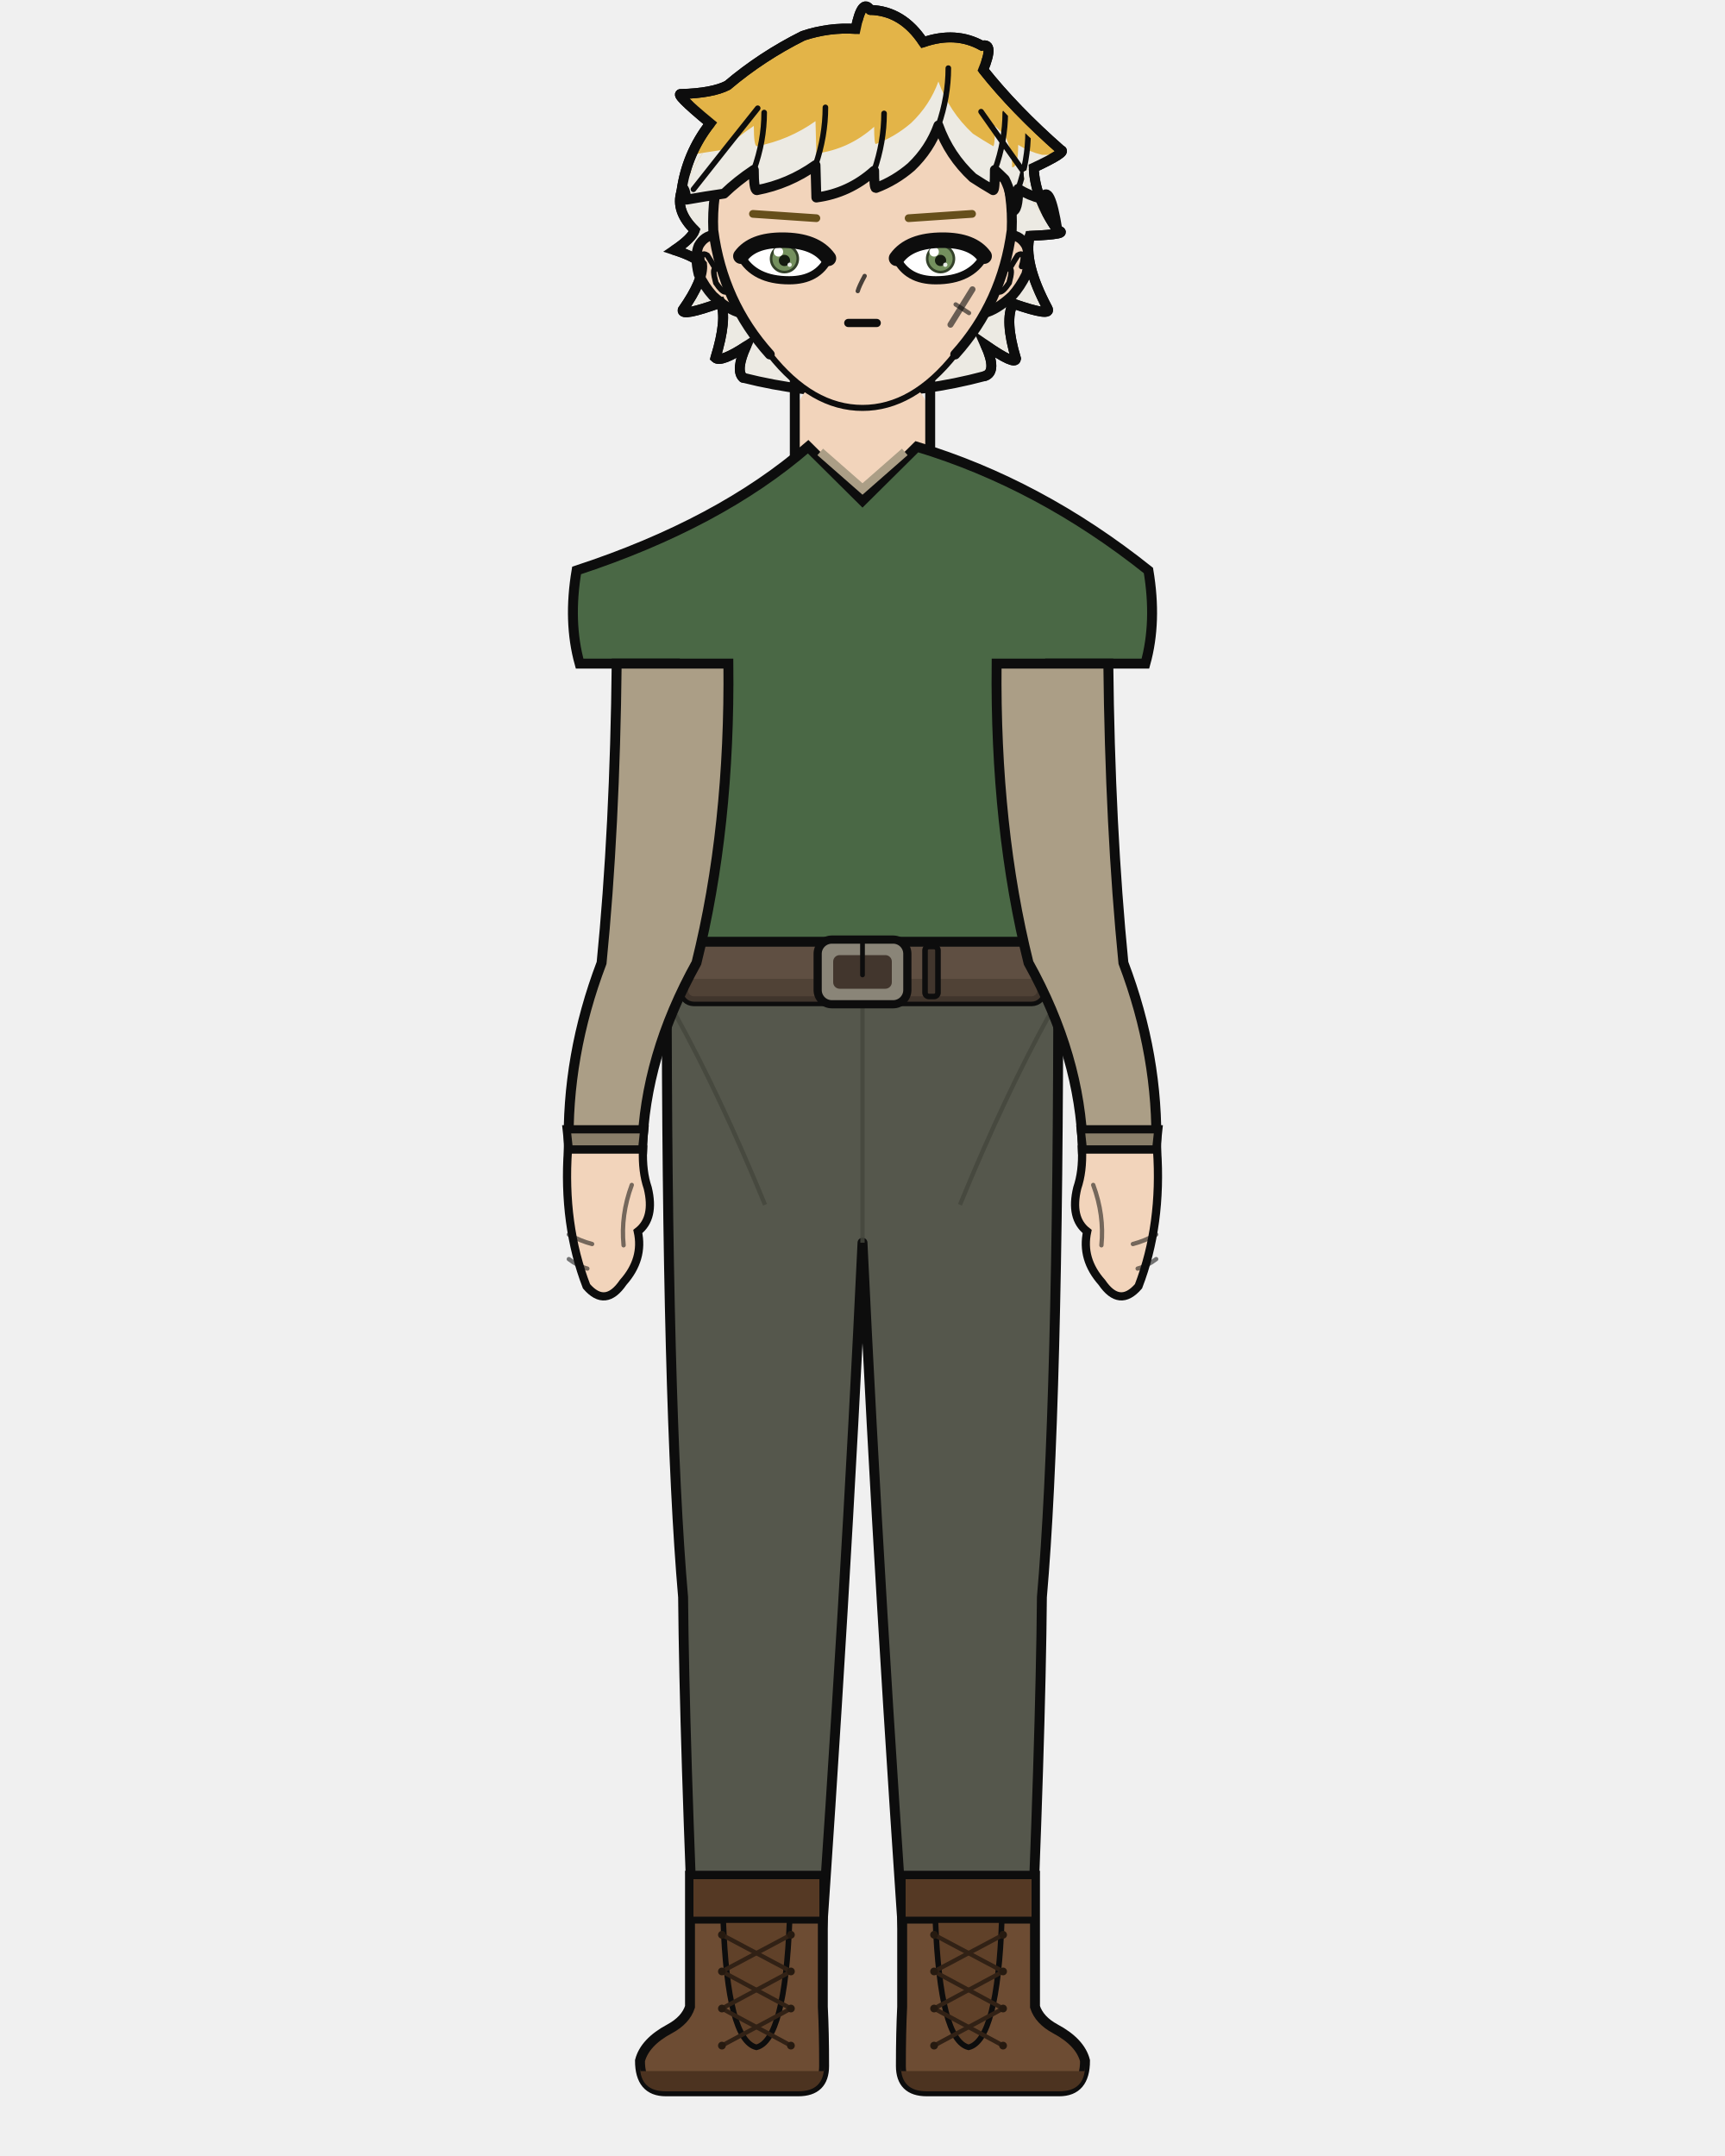
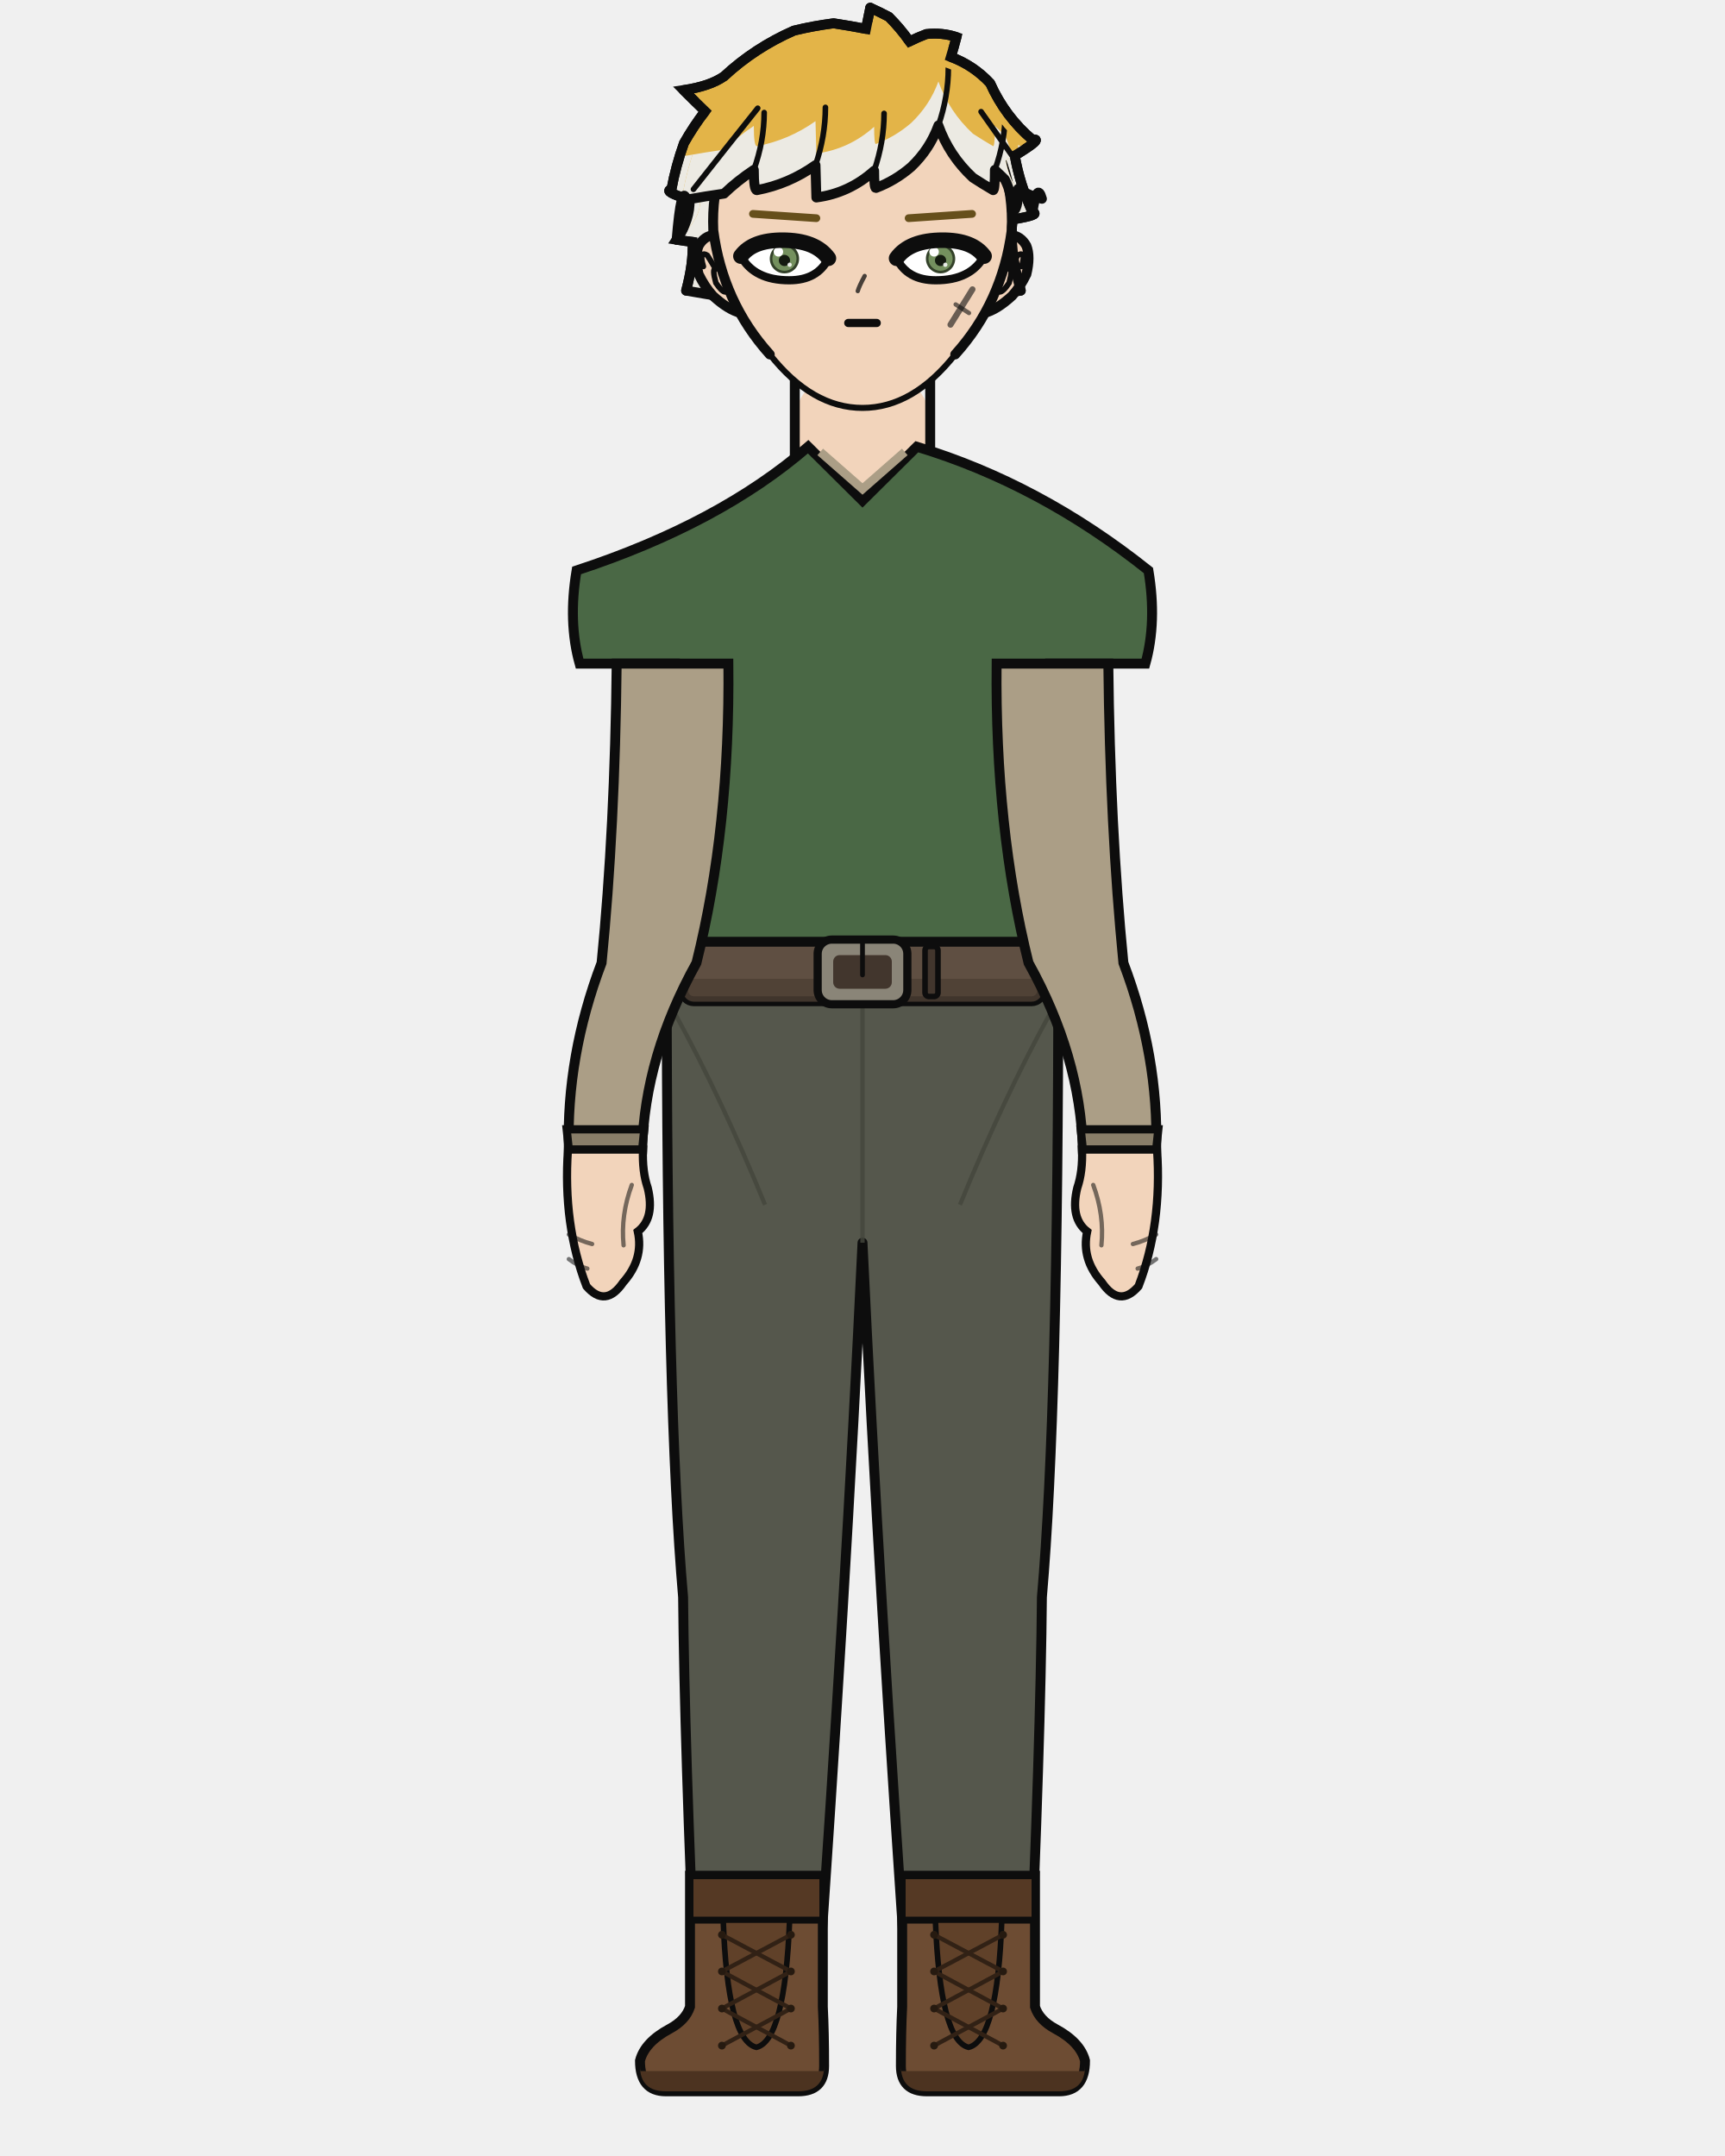
<svg xmlns="http://www.w3.org/2000/svg" width="400" height="500" viewBox="0 0 400 500">
  <defs>
    <clipPath id="hair-tips">
      <path d="M 147.0 36.1 Q 153.1 36.1 159.2 36.1 Q 163.7 35.3 167.9 34.7 Q 170.9 31.8 174.8 29.2 Q 174.8 33.9 175.5 33.9 Q 182.9 32.5 189.1 28.1 Q 189.2 31.9 189.3 35.6 Q 196.9 34.6 202.7 29.4 Q 202.7 33.4 203.1 33.4 Q 207.6 31.7 211.3 28.5 Q 215.6 24.4 217.6 18.9 Q 220.1 25.9 225.6 31.0 Q 227.9 32.5 230.3 33.9 Q 230.7 33.9 230.7 29.2 Q 231.9 30.3 233.0 31.4 Q 234.7 34.7 234.7 38.8 Q 236.1 38.8 236.1 33.6 Q 238.7 35.2 241.6 35.9 Q 247.3 35.9 253.0 35.9 Q 253.0 109.2 253.0 146.4 Q 200.0 146.4 147.0 146.4 Z" />
    </clipPath>
    <clipPath id="hair-front">
-       <path d="M 158.0 44.5 Q 158.6 42.3 159.2 46.3 Q 163.7 45.5 167.9 44.9 Q 170.9 42.0 174.8 39.4 Q 174.8 44.1 175.5 44.1 Q 182.9 42.7 189.1 38.3 Q 189.2 42.1 189.3 45.8 Q 196.9 44.8 202.7 39.6 Q 202.7 43.6 203.1 43.6 Q 207.6 41.9 211.3 38.7 Q 215.6 34.6 217.6 29.1 Q 220.1 36.1 225.6 41.2 Q 227.9 42.7 230.3 44.1 Q 230.7 44.1 230.7 39.4 Q 231.9 40.5 233.0 41.6 Q 234.7 44.9 234.7 49.0 Q 236.1 49.0 236.1 43.8 Q 238.7 45.4 241.6 46.1 Q 243.4 42.1 245.2 53.4 Q 237.6 46.4 237.3 39.8 Q 244.7 36.2 243.2 35.9 Q 233.2 27.1 226.3 18.4 Q 228.8 12.5 226.1 13.2 Q 220.3 10.0 213.3 12.5 Q 208.8 5.6 201.7 5.4 Q 199.9 2.7 198.5 9.5 Q 192.6 9.1 187.1 11.0 Q 178.0 15.5 170.6 21.8 Q 167.3 23.5 160.6 23.7 Q 158.7 23.4 166.8 30.1 Q 161.6 36.7 158.0 44.5 Z" />
+       <path d="M 156.9 55.6 Q 158.0 42.3 159.2 46.3 Q 163.7 45.5 167.9 44.9 Q 170.9 42.0 174.8 39.4 Q 174.8 44.1 175.5 44.1 Q 182.9 42.7 189.1 38.3 Q 189.2 42.1 189.3 45.8 Q 196.9 44.8 202.7 39.6 Q 202.7 43.6 203.1 43.6 Q 207.6 41.9 211.3 38.7 Q 215.6 34.6 217.6 29.1 Q 220.1 36.1 225.6 41.2 Q 227.9 42.7 230.3 44.1 Q 230.7 44.1 230.7 39.4 Q 231.9 40.5 233.0 41.6 Q 234.7 44.9 234.7 49.0 Q 236.1 49.0 236.1 43.8 Q 238.7 45.4 241.6 46.1 Q 240.5 42.1 239.4 49.2 Q 234.3 43.4 233.2 37.2 Q 239.7 33.2 237.0 33.7 Q 231.1 28.6 227.8 21.4 Q 224.2 17.4 219.2 15.6 Q 219.9 13.4 220.5 11.3 Q 217.3 10.3 213.9 10.6 Q 212.0 11.4 210.3 12.2 Q 208.3 9.4 205.7 6.8 Q 203.8 5.8 201.7 4.9 Q 201.2 7.2 200.8 9.5 Q 197.3 8.8 193.7 8.3 Q 189.3 8.8 185.0 9.9 Q 176.5 13.6 169.8 19.9 Q 166.7 22.0 161.0 22.9 Q 163.3 25.2 165.7 27.5 Q 163.2 30.8 161.1 34.4 Q 159.3 39.4 158.4 44.5 Q 156.4 44.9 162.3 46.7 Q 162.5 50.9 156.9 55.6 Z" />
    </clipPath>
  </defs>
-   <path d="M 172.3 87.6 Q 170.5 85.9 173.0 80.3 Q 167.2 84.1 165.9 83.0 Q 168.7 73.9 167.1 70.2 Q 158.0 73.5 158.3 71.9 Q 163.2 64.9 162.8 61.3 Q 161.4 59.6 156.4 58.0 Q 160.4 55.3 161.1 53.4 Q 156.6 49.0 158.0 44.5 Q 159.2 35.6 164.7 28.6 Q 156.1 21.5 158.0 21.8 Q 165.2 21.6 168.7 19.8 Q 176.6 13.1 186.2 8.3 Q 192.2 6.3 198.4 6.7 Q 199.9 -0.6 201.8 2.3 Q 209.3 2.5 214.1 9.8 Q 221.6 7.2 227.7 10.6 Q 230.6 9.8 228.0 16.2 Q 235.3 25.4 246.0 34.8 Q 247.6 35.2 239.7 38.9 Q 240.0 46.0 245.2 53.4 Q 248.4 54.3 238.8 54.7 Q 237.2 60.8 242.9 71.5 Q 244.1 73.6 234.9 70.4 Q 232.9 74.2 235.6 83.2 Q 235.4 84.8 228.5 80.0 Q 231.3 86.2 228.4 87.2 Q 200.4 94.7 172.3 87.6 Z" fill="#e3b448" />
-   <path d="M 172.3 87.6 Q 170.5 85.9 173.0 80.3 Q 167.2 84.1 165.9 83.0 Q 168.7 73.9 167.1 70.2 Q 158.0 73.5 158.3 71.9 Q 163.2 64.9 162.8 61.3 Q 161.4 59.6 156.4 58.0 Q 160.4 55.3 161.1 53.4 Q 156.6 49.0 158.0 44.5 Q 159.2 35.6 164.7 28.6 Q 156.1 21.5 158.0 21.8 Q 165.2 21.6 168.7 19.8 Q 176.6 13.1 186.2 8.3 Q 192.2 6.3 198.4 6.7 Q 199.9 -0.6 201.8 2.3 Q 209.3 2.5 214.1 9.8 Q 221.6 7.2 227.7 10.6 Q 230.6 9.8 228.0 16.2 Q 235.3 25.4 246.0 34.8 Q 247.6 35.2 239.7 38.9 Q 240.0 46.0 245.2 53.4 Q 248.4 54.3 238.8 54.7 Q 237.2 60.8 242.9 71.5 Q 244.1 73.6 234.9 70.4 Q 232.9 74.2 235.6 83.2 Q 235.4 84.8 228.5 80.0 Q 231.3 86.2 228.4 87.2 Q 200.4 94.7 172.3 87.6 Z" fill="#eceae3" clip-path="url(#hair-tips)" />
-   <path d="M 172.3 87.6 Q 170.5 85.9 173.0 80.3 Q 167.2 84.1 165.9 83.0 Q 168.7 73.9 167.1 70.2 Q 158.0 73.5 158.3 71.9 Q 163.2 64.9 162.8 61.3 Q 161.4 59.6 156.4 58.0 Q 160.4 55.3 161.1 53.4 Q 156.6 49.0 158.0 44.5 Q 159.2 35.6 164.7 28.6 Q 156.1 21.5 158.0 21.8 Q 165.2 21.6 168.7 19.8 Q 176.6 13.1 186.2 8.3 Q 192.2 6.3 198.4 6.7 Q 199.9 -0.6 201.8 2.3 Q 209.3 2.5 214.1 9.8 Q 221.6 7.2 227.7 10.6 Q 230.6 9.8 228.0 16.2 Q 235.3 25.4 246.0 34.8 Q 247.6 35.2 239.7 38.9 Q 240.0 46.0 245.2 53.4 Q 248.4 54.3 238.8 54.7 Q 237.2 60.8 242.9 71.5 Q 244.1 73.6 234.9 70.4 Q 232.9 74.2 235.6 83.2 Q 235.4 84.8 228.5 80.0 Q 231.3 86.2 228.4 87.2 Q 200.4 94.7 172.3 87.6 Z" fill="none" stroke="#0d0d0d" stroke-width="2.3" stroke-linecap="round" stroke-linejoin="round" />
+   <path d="M 159.1 67.4 Q 160.8 61.1 160.6 56.1 Q 158.8 55.9 156.9 55.6 Q 160.1 50.8 159.9 46.3 Q 153.6 44.4 155.7 43.9 Q 156.7 38.5 158.6 33.2 Q 160.8 29.3 163.5 25.8 Q 161.0 23.4 158.5 20.9 Q 164.6 20.0 167.9 17.7 Q 175.0 11.1 184.1 7.1 Q 188.6 6.0 193.3 5.4 Q 197.2 6.0 200.8 6.7 Q 201.3 4.2 201.8 1.8 Q 204.0 2.8 206.1 3.9 Q 208.8 6.6 210.9 9.6 Q 212.7 8.7 214.8 7.9 Q 218.5 7.5 221.8 8.6 Q 221.2 10.9 220.5 13.2 Q 225.8 15.2 229.6 19.3 Q 233.1 27.1 239.4 32.4 Q 242.2 31.9 235.3 36.1 Q 236.5 42.8 239.4 49.2 Q 241.5 49.8 234.8 50.9 Q 234.0 57.9 236.7 67.4 Q 197.9 74.5 159.1 67.4 Z" fill="#e3b448" />
+   <path d="M 159.1 67.4 Q 160.8 61.1 160.6 56.1 Q 158.8 55.9 156.9 55.6 Q 160.1 50.8 159.9 46.3 Q 153.6 44.4 155.7 43.9 Q 156.7 38.5 158.6 33.2 Q 160.8 29.3 163.5 25.8 Q 161.0 23.4 158.5 20.9 Q 164.6 20.0 167.9 17.7 Q 175.0 11.1 184.1 7.1 Q 188.6 6.0 193.3 5.4 Q 197.2 6.0 200.8 6.7 Q 201.3 4.2 201.8 1.8 Q 204.0 2.8 206.1 3.9 Q 208.8 6.6 210.9 9.6 Q 212.7 8.7 214.8 7.9 Q 218.5 7.5 221.8 8.6 Q 221.2 10.9 220.5 13.2 Q 225.8 15.2 229.6 19.3 Q 233.1 27.1 239.4 32.4 Q 242.2 31.9 235.3 36.1 Q 236.5 42.8 239.4 49.2 Q 241.5 49.8 234.8 50.9 Q 234.0 57.9 236.7 67.4 Q 197.9 74.5 159.1 67.4 Z" fill="#eceae3" clip-path="url(#hair-tips)" />
+   <path d="M 159.1 67.4 Q 160.8 61.1 160.6 56.1 Q 158.8 55.9 156.9 55.6 Q 160.1 50.8 159.9 46.3 Q 153.6 44.4 155.7 43.9 Q 156.7 38.5 158.6 33.2 Q 160.8 29.3 163.5 25.8 Q 161.0 23.4 158.5 20.9 Q 164.6 20.0 167.9 17.7 Q 175.0 11.1 184.1 7.1 Q 188.6 6.0 193.3 5.4 Q 197.2 6.0 200.8 6.7 Q 201.3 4.2 201.8 1.8 Q 204.0 2.8 206.1 3.9 Q 208.8 6.6 210.9 9.6 Q 212.7 8.7 214.8 7.9 Q 218.5 7.5 221.8 8.6 Q 221.2 10.9 220.5 13.2 Q 225.8 15.2 229.6 19.3 Q 233.1 27.1 239.4 32.4 Q 242.2 31.9 235.3 36.1 Q 236.5 42.8 239.4 49.2 Q 241.5 49.8 234.8 50.9 Q 234.0 57.9 236.7 67.4 Q 197.9 74.5 159.1 67.4 Z" fill="none" stroke="#0d0d0d" stroke-width="2.3" stroke-linecap="round" stroke-linejoin="round" />
  <rect x="184.3" y="86.7" width="31.4" height="34.1" rx="11.0" fill="#f2d4bb" />
  <line x1="184.3" y1="86.7" x2="184.3" y2="120.9" stroke="#0d0d0d" stroke-width="2.3" />
  <line x1="215.7" y1="86.7" x2="215.7" y2="120.9" stroke="#0d0d0d" stroke-width="2.3" />
  <path d="M 154.6 225.3 L 245.4 225.3 Q 245.4 326.9 241.6 370.4 Q 241.3 403.7 238.6 465.4 L 210.6 465.4 Q 203.9 370.4 200.0 288.2 Q 196.1 370.4 189.4 465.4 L 161.4 465.4 Q 158.7 403.7 158.4 370.4 Q 154.6 326.9 154.6 225.3 Z" fill="#55574c" stroke="#0d0d0d" stroke-width="2.3" stroke-linejoin="round" />
  <line x1="200.0" y1="232.9" x2="200.0" y2="288.2" stroke="#44463c" stroke-width="1.0" opacity="0.8" />
  <path d="M 156.7 235.4 Q 167.1 254.3 177.4 279.4" fill="none" stroke="#44463c" stroke-width="1.0" opacity="0.8" />
  <path d="M 243.3 235.4 Q 232.9 254.3 222.6 279.4" fill="none" stroke="#44463c" stroke-width="1.0" opacity="0.8" />
  <path d="M 190.8 435.0 L 190.8 465.4 Q 191.1 471.3 191.1 479.1 Q 191.1 485.0 185.1 485.0 L 154.4 485.0 Q 148.4 485.0 148.4 477.9 Q 149.5 473.6 155.3 470.5 Q 159.0 468.5 160.0 465.4 L 160.0 435.0 Z" fill="#6d4c33" stroke="#0d0d0d" stroke-width="2.3" />
  <path d="M 191.1 480.3 L 148.4 480.3 L 148.4 479.1 Q 148.4 485.0 154.4 485.0 L 185.1 485.0 Q 191.1 485.0 191.1 479.1 Z" fill="#4c3320" />
  <rect x="160.0" y="435.0" width="30.8" height="10.3" fill="#553924" stroke="#0d0d0d" stroke-width="1.6" />
  <path d="M 167.7 445.3 L 183.1 445.3 Q 182.0 473.2 175.4 474.8 Q 168.7 473.2 167.7 445.3 Z" fill="#604129" stroke="#0d0d0d" stroke-width="1.3" />
  <line x1="183.4" y1="448.7" x2="167.4" y2="457.2" stroke="#312115" stroke-width="1.0" stroke-linecap="round" />
  <line x1="167.4" y1="448.7" x2="183.4" y2="457.2" stroke="#312115" stroke-width="1.0" stroke-linecap="round" />
  <line x1="183.4" y1="457.2" x2="167.4" y2="465.8" stroke="#312115" stroke-width="1.0" stroke-linecap="round" />
  <line x1="167.4" y1="457.2" x2="183.4" y2="465.8" stroke="#312115" stroke-width="1.0" stroke-linecap="round" />
  <line x1="183.4" y1="465.8" x2="167.4" y2="474.4" stroke="#312115" stroke-width="1.0" stroke-linecap="round" />
  <line x1="167.4" y1="465.8" x2="183.4" y2="474.4" stroke="#312115" stroke-width="1.0" stroke-linecap="round" />
  <circle cx="167.4" cy="448.7" r="0.9" fill="#261a10" />
  <circle cx="183.4" cy="448.7" r="0.9" fill="#261a10" />
  <circle cx="167.4" cy="457.2" r="0.9" fill="#261a10" />
  <circle cx="183.4" cy="457.2" r="0.9" fill="#261a10" />
  <circle cx="167.4" cy="465.8" r="0.9" fill="#261a10" />
  <circle cx="183.4" cy="465.8" r="0.9" fill="#261a10" />
  <circle cx="167.4" cy="474.4" r="0.9" fill="#261a10" />
  <circle cx="183.4" cy="474.4" r="0.9" fill="#261a10" />
  <path d="M 209.2 435.0 L 209.2 465.4 Q 208.9 471.3 208.9 479.1 Q 208.9 485.0 214.9 485.0 L 245.6 485.0 Q 251.6 485.0 251.6 477.9 Q 250.5 473.6 244.7 470.5 Q 241.0 468.5 240.0 465.4 L 240.0 435.0 Z" fill="#6d4c33" stroke="#0d0d0d" stroke-width="2.3" />
  <path d="M 208.9 480.3 L 251.6 480.3 L 251.6 479.1 Q 251.6 485.0 245.6 485.0 L 214.9 485.0 Q 208.9 485.0 208.9 479.1 Z" fill="#4c3320" />
  <rect x="209.2" y="435.0" width="30.8" height="10.3" fill="#553924" stroke="#0d0d0d" stroke-width="1.6" />
  <path d="M 216.9 445.3 L 232.3 445.3 Q 231.3 473.2 224.6 474.8 Q 218.0 473.2 216.9 445.3 Z" fill="#604129" stroke="#0d0d0d" stroke-width="1.3" />
  <line x1="232.6" y1="448.7" x2="216.6" y2="457.2" stroke="#312115" stroke-width="1.0" stroke-linecap="round" />
  <line x1="216.6" y1="448.7" x2="232.6" y2="457.2" stroke="#312115" stroke-width="1.0" stroke-linecap="round" />
  <line x1="232.6" y1="457.2" x2="216.6" y2="465.8" stroke="#312115" stroke-width="1.0" stroke-linecap="round" />
  <line x1="216.6" y1="457.2" x2="232.6" y2="465.8" stroke="#312115" stroke-width="1.0" stroke-linecap="round" />
  <line x1="232.6" y1="465.8" x2="216.6" y2="474.4" stroke="#312115" stroke-width="1.0" stroke-linecap="round" />
  <line x1="216.6" y1="465.8" x2="232.6" y2="474.4" stroke="#312115" stroke-width="1.0" stroke-linecap="round" />
  <circle cx="216.6" cy="448.7" r="0.9" fill="#261a10" />
  <circle cx="232.6" cy="448.7" r="0.9" fill="#261a10" />
  <circle cx="216.6" cy="457.2" r="0.9" fill="#261a10" />
  <circle cx="232.6" cy="457.2" r="0.9" fill="#261a10" />
  <circle cx="216.6" cy="465.8" r="0.9" fill="#261a10" />
  <circle cx="232.6" cy="465.8" r="0.9" fill="#261a10" />
  <circle cx="216.6" cy="474.4" r="0.9" fill="#261a10" />
  <circle cx="232.6" cy="474.4" r="0.9" fill="#261a10" />
  <path d="M 187.4 103.6 Q 166.9 121.4 133.7 132.3 Q 131.7 144.2 134.4 153.9 L 156.5 153.9 Q 156.5 192.0 159.6 223.3 Q 159.2 224.4 159.2 225.3 L 240.8 225.3 Q 240.8 224.4 240.4 223.3 Q 243.5 192.0 243.5 153.9 L 265.6 153.9 Q 268.3 144.2 266.3 132.3 Q 241.1 112.2 212.6 103.6 L 200.0 116.1 Z" fill="#4a6845" stroke="#0d0d0d" stroke-width="2.3" />
  <path d="M 190.2 104.8 L 200.0 113.4 L 209.8 104.8" fill="none" stroke="#ab9e86" stroke-width="2.0" />
  <rect x="158.4" y="218.4" width="83.3" height="13.8" rx="2.5" fill="#5f4f42" stroke="#0d0d0d" stroke-width="2.3" />
  <rect x="158.4" y="227.0" width="83.3" height="5.3" rx="2.5" fill="#4c3e33" opacity="0.8" />
  <rect x="189.6" y="217.9" width="20.8" height="15.0" rx="3.3" fill="#8a8578" stroke="#0d0d0d" stroke-width="1.9" />
  <rect x="193.2" y="221.5" width="13.6" height="7.8" rx="1.5" fill="#42362d" />
  <line x1="200.0" y1="217.9" x2="200.0" y2="226.1" stroke="#0d0d0d" stroke-width="1.1" stroke-linecap="round" />
  <rect x="214.5" y="219.5" width="3.0" height="11.6" rx="0.9" fill="#42362d" stroke="#0d0d0d" stroke-width="1.3" />
  <path d="M 168.9 153.9 L 143.0 153.9 Q 142.6 192.0 139.5 223.3 Q 131.3 244.9 131.9 266.6 L 148.9 266.6 Q 149.5 244.9 161.5 223.3 Q 169.3 192.0 168.9 153.9 Z" fill="#ab9e86" stroke="#0d0d0d" stroke-width="2.3" />
  <path d="M 131.4 261.9 L 149.4 261.9 L 148.9 266.6 L 131.9 266.6 Z" fill="#897e69" stroke="#0d0d0d" stroke-width="1.9" />
  <path d="M 131.7 266.6 Q 130.5 284.0 136.0 298.3 Q 140.4 303.4 144.5 297.4 Q 149.3 292.0 147.9 285.6 Q 151.9 282.5 150.2 275.5 Q 148.9 271.7 149.1 266.6 Z" fill="#f2d4bb" stroke="#0d0d0d" stroke-width="1.9" />
  <path d="M 146.5 274.8 Q 143.9 281.8 144.6 288.8" fill="none" stroke="#0d0d0d" stroke-width="1.0" opacity="0.55" stroke-linecap="round" />
  <path d="M 131.9 286.3 Q 134.6 287.8 137.3 288.5" fill="none" stroke="#0d0d0d" stroke-width="1.0" opacity="0.55" stroke-linecap="round" />
  <path d="M 131.9 292.0 Q 134.0 293.6 136.2 294.2" fill="none" stroke="#0d0d0d" stroke-width="1.0" opacity="0.55" stroke-linecap="round" />
  <path d="M 231.1 153.9 L 257.0 153.9 Q 257.4 192.0 260.5 223.3 Q 268.7 244.9 268.1 266.6 L 251.1 266.6 Q 250.5 244.9 238.5 223.3 Q 230.7 192.0 231.1 153.9 Z" fill="#ab9e86" stroke="#0d0d0d" stroke-width="2.3" />
  <path d="M 250.6 261.9 L 268.6 261.9 L 268.1 266.6 L 251.1 266.6 Z" fill="#897e69" stroke="#0d0d0d" stroke-width="1.9" />
  <path d="M 268.3 266.6 Q 269.5 284.0 264.0 298.3 Q 259.6 303.4 255.5 297.4 Q 250.7 292.0 252.1 285.6 Q 248.1 282.5 249.8 275.5 Q 251.1 271.7 250.9 266.6 Z" fill="#f2d4bb" stroke="#0d0d0d" stroke-width="1.9" />
  <path d="M 253.5 274.8 Q 256.1 281.8 255.4 288.8" fill="none" stroke="#0d0d0d" stroke-width="1.0" opacity="0.55" stroke-linecap="round" />
  <path d="M 268.1 286.3 Q 265.4 287.8 262.7 288.5" fill="none" stroke="#0d0d0d" stroke-width="1.0" opacity="0.55" stroke-linecap="round" />
  <path d="M 268.1 292.0 Q 266.0 293.6 263.8 294.2" fill="none" stroke="#0d0d0d" stroke-width="1.0" opacity="0.55" stroke-linecap="round" />
  <path d="M 165.6 54.5 Q 163.3 54.7 162.0 57.0 Q 161.0 59.5 162.0 63.6 Q 163.4 66.5 165.3 68.6 Q 168.9 71.9 171.8 72.6 Z" fill="#f2d4bb" />
  <path d="M 165.6 54.5 Q 163.3 54.7 162.0 57.0 Q 161.0 59.5 162.0 63.6 Q 163.4 66.5 165.3 68.6 Q 168.9 71.9 171.8 72.6" fill="none" stroke="#0d0d0d" stroke-width="2.3" stroke-linecap="round" />
  <path d="M 163.1 61.8 Q 162.5 59.8 162.8 59.1 Q 163.2 58.7 164.0 59.2 Q 164.9 60.6 165.9 62.3 Q 165.1 62.3 166.0 65.6 Q 167.4 67.7 168.2 67.7" fill="none" stroke="#0d0d0d" stroke-width="1.3" stroke-linecap="round" />
  <path d="M 234.4 54.5 Q 236.7 54.7 238.0 57.0 Q 239.0 59.5 238.0 63.6 Q 236.6 66.5 234.7 68.6 Q 231.1 71.9 228.2 72.6 Z" fill="#f2d4bb" />
  <path d="M 234.4 54.5 Q 236.7 54.7 238.0 57.0 Q 239.0 59.5 238.0 63.6 Q 236.6 66.5 234.7 68.6 Q 231.1 71.9 228.2 72.6" fill="none" stroke="#0d0d0d" stroke-width="2.3" stroke-linecap="round" />
  <path d="M 236.9 61.8 Q 237.5 59.8 237.2 59.1 Q 236.8 58.7 236.0 59.2 Q 235.1 60.6 234.1 62.3 Q 234.9 62.3 234.0 65.6 Q 232.6 67.7 231.8 67.7" fill="none" stroke="#0d0d0d" stroke-width="1.3" stroke-linecap="round" />
  <path d="M 200.0 14.1 Q 214.6 14.1 225.0 25.6 Q 235.3 37.1 234.6 53.4 Q 232.4 70.1 221.5 82.2 Q 211.7 94.6 200.0 94.6 Q 188.3 94.6 178.5 82.2 Q 167.6 70.1 165.4 53.4 Q 164.7 37.1 175.0 25.6 Q 185.4 14.1 200.0 14.1 Z" fill="#f2d4bb" />
  <path d="M 178.5 82.2 Q 167.6 70.1 165.4 53.4 Q 164.7 37.1 175.0 25.6 Q 185.4 14.1 200.0 14.1 Q 214.6 14.1 225.0 25.6 Q 235.3 37.1 234.6 53.4 Q 232.4 70.1 221.5 82.2" fill="none" stroke="#0d0d0d" stroke-width="2.3" stroke-linecap="round" />
  <path d="M 221.5 82.2 Q 211.7 94.6 200.0 94.6 Q 188.3 94.6 178.5 82.2" fill="none" stroke="#0d0d0d" stroke-width="1.4" stroke-linecap="round" />
  <line x1="189.3" y1="50.6" x2="174.6" y2="49.6" stroke="#664f1b" stroke-width="1.8" stroke-linecap="round" />
  <defs>
    <clipPath id="eye-l">
      <path d="M 192.1 59.9 Q 189.1 55.7 181.4 55.7 Q 174.5 55.7 171.8 59.4 Q 174.9 65.0 183.0 65.0 Q 189.6 65.0 192.1 59.9 Z" />
    </clipPath>
  </defs>
  <path d="M 192.1 59.9 Q 189.1 55.7 181.4 55.7 Q 174.5 55.7 171.8 59.4 Q 174.9 65.0 183.0 65.0 Q 189.6 65.0 192.1 59.9 Z" fill="white" stroke="#0d0d0d" stroke-width="1.9" />
  <g clip-path="url(#eye-l)">
    <circle cx="181.9" cy="60.0" r="3.4" fill="#334129" />
    <circle cx="181.9" cy="60.0" r="2.8" fill="#74905e" />
    <circle cx="181.9" cy="60.4" r="1.3" fill="#141a10" />
    <circle cx="180.5" cy="58.4" r="1.1" fill="white" />
    <circle cx="183.1" cy="61.4" r="0.5" fill="white" opacity="0.85" />
  </g>
  <path d="M 192.1 59.9 Q 189.1 55.7 181.4 55.7 Q 174.5 55.7 171.8 59.4" fill="none" stroke="#0d0d0d" stroke-width="3.6" stroke-linecap="round" />
  <line x1="210.7" y1="50.6" x2="225.4" y2="49.6" stroke="#664f1b" stroke-width="1.8" stroke-linecap="round" />
  <defs>
    <clipPath id="eye-r">
      <path d="M 207.9 59.9 Q 210.9 55.7 218.6 55.7 Q 225.5 55.7 228.2 59.4 Q 225.1 65.0 217.0 65.0 Q 210.4 65.0 207.9 59.9 Z" />
    </clipPath>
  </defs>
  <path d="M 207.9 59.9 Q 210.9 55.7 218.6 55.7 Q 225.5 55.7 228.2 59.4 Q 225.1 65.0 217.0 65.0 Q 210.4 65.0 207.9 59.9 Z" fill="white" stroke="#0d0d0d" stroke-width="1.9" />
  <g clip-path="url(#eye-r)">
    <circle cx="218.1" cy="60.0" r="3.4" fill="#334129" />
    <circle cx="218.1" cy="60.0" r="2.8" fill="#74905e" />
    <circle cx="218.1" cy="60.4" r="1.3" fill="#141a10" />
    <circle cx="216.6" cy="58.4" r="1.1" fill="white" />
    <circle cx="219.2" cy="61.4" r="0.5" fill="white" opacity="0.85" />
  </g>
  <path d="M 207.9 59.9 Q 210.9 55.7 218.6 55.7 Q 225.5 55.7 228.2 59.4" fill="none" stroke="#0d0d0d" stroke-width="3.6" stroke-linecap="round" />
  <path d="M 200.5 64.0 Q 199.2 66.4 198.9 67.5" fill="none" stroke="#0d0d0d" stroke-width="1.0" opacity="0.75" stroke-linecap="round" />
  <path d="M 196.7 74.9 Q 200.0 74.9 203.3 74.9" fill="none" stroke="#0d0d0d" stroke-width="1.9" stroke-linecap="round" />
  <line x1="220.4" y1="75.3" x2="225.5" y2="67.1" stroke="#0d0d0d" stroke-width="1.4" stroke-linecap="round" opacity="0.6" />
  <line x1="221.6" y1="70.6" x2="224.7" y2="72.6" stroke="#0d0d0d" stroke-width="1.0" stroke-linecap="round" opacity="0.6" />
-   <path d="M 158.0 44.5 Q 158.6 42.3 159.2 46.3 Q 163.7 45.5 167.9 44.9 Q 170.9 42.0 174.8 39.4 Q 174.8 44.1 175.5 44.1 Q 182.9 42.7 189.1 38.3 Q 189.2 42.1 189.3 45.8 Q 196.9 44.8 202.7 39.6 Q 202.7 43.6 203.1 43.6 Q 207.6 41.9 211.3 38.7 Q 215.6 34.6 217.6 29.1 Q 220.1 36.1 225.6 41.2 Q 227.9 42.7 230.3 44.1 Q 230.7 44.1 230.7 39.4 Q 231.9 40.5 233.0 41.6 Q 234.7 44.9 234.7 49.0 Q 236.1 49.0 236.1 43.8 Q 238.7 45.4 241.6 46.1 Q 243.4 42.1 245.2 53.4 Q 237.6 46.4 237.3 39.8 Q 244.7 36.2 243.2 35.9 Q 233.2 27.1 226.3 18.4 Q 228.8 12.5 226.1 13.2 Q 220.3 10.0 213.3 12.5 Q 208.8 5.6 201.7 5.4 Q 199.9 2.7 198.5 9.5 Q 192.6 9.1 187.1 11.0 Q 178.0 15.5 170.6 21.8 Q 167.3 23.5 160.6 23.7 Q 158.7 23.4 166.8 30.1 Q 161.6 36.7 158.0 44.5 Z" fill="#e3b448" />
-   <path d="M 158.0 44.5 Q 158.6 42.3 159.2 46.3 Q 163.7 45.5 167.9 44.9 Q 170.9 42.0 174.8 39.4 Q 174.8 44.1 175.5 44.1 Q 182.9 42.7 189.1 38.3 Q 189.2 42.1 189.3 45.8 Q 196.9 44.8 202.7 39.6 Q 202.7 43.6 203.1 43.6 Q 207.6 41.9 211.3 38.7 Q 215.6 34.6 217.6 29.1 Q 220.1 36.1 225.6 41.2 Q 227.9 42.7 230.3 44.1 Q 230.7 44.1 230.7 39.4 Q 231.9 40.5 233.0 41.6 Q 234.7 44.9 234.7 49.0 Q 236.1 49.0 236.1 43.8 Q 238.7 45.4 241.6 46.1 Q 243.4 42.1 245.2 53.4 Q 237.6 46.4 237.3 39.8 Q 244.7 36.2 243.2 35.9 Q 233.2 27.1 226.3 18.4 Q 228.8 12.5 226.1 13.2 Q 220.3 10.0 213.3 12.5 Q 208.8 5.6 201.7 5.4 Q 199.9 2.7 198.5 9.5 Q 192.6 9.1 187.1 11.0 Q 178.0 15.5 170.6 21.8 Q 167.3 23.5 160.6 23.7 Q 158.7 23.4 166.8 30.1 Q 161.6 36.7 158.0 44.5 Z" fill="#eceae3" clip-path="url(#hair-tips)" />
-   <path d="M 158.0 44.5 Q 158.6 42.3 159.2 46.3 Q 163.7 45.5 167.9 44.9 Q 170.9 42.0 174.8 39.4 Q 174.8 44.1 175.5 44.1 Q 182.9 42.7 189.1 38.3 Q 189.2 42.1 189.3 45.8 Q 196.9 44.8 202.7 39.6 Q 202.7 43.6 203.1 43.6 Q 207.6 41.9 211.3 38.7 Q 215.6 34.6 217.6 29.1 Q 220.1 36.1 225.6 41.2 Q 227.9 42.7 230.3 44.1 Q 230.7 44.1 230.7 39.4 Q 231.9 40.5 233.0 41.6 Q 234.7 44.9 234.7 49.0 Q 236.1 49.0 236.1 43.8 Q 238.7 45.4 241.6 46.1 Q 243.4 42.1 245.2 53.4" fill="none" stroke="#0d0d0d" stroke-width="2.3" stroke-linecap="round" stroke-linejoin="round" />
-   <path d="M 228.4 87.2 Q 231.3 86.2 228.5 80.0 Q 235.4 84.8 235.6 83.2 Q 232.9 74.2 234.9 70.4 Q 244.1 73.6 242.9 71.5 Q 237.2 60.8 238.8 54.7 Q 248.4 54.3 245.2 53.4 Q 240.0 46.0 239.7 38.9 Q 247.6 35.2 246.0 34.8 Q 235.3 25.4 228.0 16.2 Q 230.6 9.8 227.7 10.6 Q 221.6 7.2 214.1 9.8 Q 209.3 2.5 201.8 2.3" fill="none" stroke="#0d0d0d" stroke-width="2.3" stroke-linecap="round" />
-   <path d="M 172.3 87.6 Q 170.5 85.9 173.0 80.3 Q 167.2 84.1 165.9 83.0 Q 168.7 73.9 167.1 70.2 Q 158.0 73.5 158.3 71.9 Q 163.2 64.9 162.8 61.3 Q 161.4 59.6 156.4 58.0 Q 160.4 55.3 161.1 53.4 Q 156.6 49.0 158.0 44.5 Q 159.2 35.6 164.7 28.6 Q 156.1 21.5 158.0 21.8 Q 165.2 21.6 168.7 19.8 Q 176.6 13.1 186.2 8.3 Q 192.2 6.3 198.4 6.7 Q 199.9 -0.6 201.8 2.3" fill="none" stroke="#0d0d0d" stroke-width="2.3" stroke-linecap="round" />
+   <path d="M 156.9 55.6 Q 158.0 42.3 159.2 46.3 Q 163.7 45.5 167.9 44.9 Q 170.9 42.0 174.8 39.4 Q 174.8 44.1 175.5 44.1 Q 182.9 42.7 189.1 38.3 Q 189.2 42.1 189.3 45.8 Q 196.9 44.8 202.7 39.6 Q 202.7 43.6 203.1 43.6 Q 207.6 41.9 211.3 38.7 Q 215.6 34.6 217.6 29.1 Q 220.1 36.1 225.6 41.2 Q 227.9 42.7 230.3 44.1 Q 230.7 44.1 230.7 39.4 Q 231.9 40.5 233.0 41.6 Q 234.7 44.9 234.7 49.0 Q 236.1 49.0 236.1 43.8 Q 238.7 45.4 241.6 46.1 Q 240.5 42.1 239.4 49.2 Q 234.3 43.4 233.2 37.2 Q 239.7 33.2 237.0 33.7 Q 231.1 28.6 227.8 21.4 Q 224.2 17.4 219.2 15.6 Q 219.9 13.4 220.5 11.3 Q 217.3 10.3 213.9 10.6 Q 212.0 11.4 210.3 12.2 Q 208.3 9.4 205.7 6.8 Q 203.8 5.8 201.7 4.9 Q 201.2 7.2 200.8 9.5 Q 197.3 8.8 193.7 8.3 Q 189.3 8.8 185.0 9.9 Q 176.5 13.6 169.8 19.9 Q 166.7 22.0 161.0 22.9 Q 163.3 25.2 165.7 27.5 Q 163.2 30.8 161.1 34.4 Q 159.3 39.4 158.4 44.5 Q 156.4 44.9 162.3 46.7 Q 162.5 50.9 156.9 55.6 Z" fill="#e3b448" />
+   <path d="M 156.9 55.6 Q 158.0 42.3 159.2 46.3 Q 163.7 45.5 167.9 44.9 Q 170.9 42.0 174.8 39.4 Q 174.8 44.1 175.5 44.1 Q 182.9 42.7 189.1 38.3 Q 189.2 42.1 189.3 45.8 Q 196.9 44.8 202.7 39.6 Q 202.7 43.6 203.1 43.6 Q 207.6 41.9 211.3 38.7 Q 215.6 34.6 217.6 29.1 Q 220.1 36.1 225.6 41.2 Q 227.9 42.7 230.3 44.1 Q 230.7 44.1 230.7 39.4 Q 231.9 40.5 233.0 41.6 Q 234.7 44.9 234.7 49.0 Q 236.1 49.0 236.1 43.8 Q 238.7 45.4 241.6 46.1 Q 240.5 42.1 239.4 49.2 Q 234.3 43.4 233.2 37.2 Q 239.7 33.2 237.0 33.7 Q 231.1 28.6 227.8 21.4 Q 224.2 17.4 219.2 15.6 Q 219.9 13.4 220.5 11.3 Q 217.3 10.3 213.9 10.6 Q 212.0 11.4 210.3 12.2 Q 208.3 9.4 205.7 6.8 Q 203.8 5.8 201.7 4.9 Q 201.2 7.2 200.8 9.5 Q 197.3 8.8 193.7 8.3 Q 189.3 8.8 185.0 9.9 Q 176.5 13.6 169.8 19.9 Q 166.7 22.0 161.0 22.9 Q 163.3 25.2 165.7 27.5 Q 163.2 30.8 161.1 34.4 Q 159.3 39.4 158.4 44.5 Q 156.4 44.9 162.3 46.7 Q 162.5 50.9 156.9 55.6 Z" fill="#eceae3" clip-path="url(#hair-tips)" />
+   <path d="M 156.9 55.6 Q 158.0 42.3 159.2 46.3 Q 163.7 45.5 167.9 44.9 Q 170.9 42.0 174.8 39.4 Q 174.8 44.1 175.5 44.1 Q 182.9 42.7 189.1 38.3 Q 189.2 42.1 189.3 45.8 Q 196.9 44.8 202.7 39.6 Q 202.7 43.6 203.1 43.6 Q 207.6 41.9 211.3 38.7 Q 215.6 34.6 217.6 29.1 Q 220.1 36.1 225.6 41.2 Q 227.9 42.7 230.3 44.1 Q 230.7 44.1 230.7 39.4 Q 231.9 40.5 233.0 41.6 Q 234.7 44.9 234.7 49.0 Q 236.1 49.0 236.1 43.8 Q 238.7 45.4 241.6 46.1 Q 240.5 42.1 239.4 49.2" fill="none" stroke="#0d0d0d" stroke-width="2.3" stroke-linecap="round" stroke-linejoin="round" />
+   <path d="M 236.7 67.4 Q 234.0 57.9 234.8 50.9 Q 241.5 49.8 239.4 49.2 Q 236.5 42.8 235.3 36.1 Q 242.2 31.9 239.4 32.4 Q 233.1 27.1 229.6 19.3 Q 225.8 15.2 220.5 13.2 Q 221.2 10.9 221.8 8.6 Q 218.5 7.5 214.8 7.9 Q 212.7 8.7 210.9 9.6 Q 208.8 6.6 206.1 3.9 Q 204.0 2.8 201.8 1.8" fill="none" stroke="#0d0d0d" stroke-width="2.3" stroke-linecap="round" />
+   <path d="M 159.1 67.4 Q 160.8 61.1 160.6 56.1 Q 158.8 55.9 156.9 55.6 Q 160.1 50.8 159.9 46.3 Q 153.6 44.4 155.7 43.9 Q 156.7 38.5 158.6 33.2 Q 160.8 29.3 163.5 25.8 Q 161.0 23.4 158.5 20.9 Q 164.6 20.0 167.9 17.7 Q 175.0 11.1 184.1 7.1 Q 188.6 6.0 193.3 5.4 Q 197.2 6.0 200.8 6.7 Q 201.3 4.2 201.8 1.8" fill="none" stroke="#0d0d0d" stroke-width="2.3" stroke-linecap="round" />
  <path d="M 174.8 39.4 Q 177.2 32.7 177.2 26.1" fill="none" stroke="#0d0d0d" stroke-width="1.3" stroke-linecap="round" clip-path="url(#hair-front)" />
  <path d="M 189.1 38.3 Q 191.4 31.6 191.4 24.9" fill="none" stroke="#0d0d0d" stroke-width="1.3" stroke-linecap="round" clip-path="url(#hair-front)" />
  <path d="M 202.7 39.6 Q 205.0 32.9 205.0 26.3" fill="none" stroke="#0d0d0d" stroke-width="1.3" stroke-linecap="round" clip-path="url(#hair-front)" />
  <path d="M 217.6 29.1 Q 219.9 22.4 219.9 15.8" fill="none" stroke="#0d0d0d" stroke-width="1.3" stroke-linecap="round" clip-path="url(#hair-front)" />
  <path d="M 230.7 39.4 Q 233.1 32.7 233.1 26.1" fill="none" stroke="#0d0d0d" stroke-width="1.3" stroke-linecap="round" clip-path="url(#hair-front)" />
  <path d="M 236.1 43.8 Q 238.4 37.2 238.4 30.5" fill="none" stroke="#0d0d0d" stroke-width="1.3" stroke-linecap="round" clip-path="url(#hair-front)" />
  <path d="M 175.7 25.1 Q 168.2 34.5 160.8 43.9" fill="none" stroke="#0d0d0d" stroke-width="1.3" stroke-linecap="round" clip-path="url(#hair-front)" />
  <path d="M 227.5 25.9 Q 234.1 35.3 240.8 44.7" fill="none" stroke="#0d0d0d" stroke-width="1.3" stroke-linecap="round" clip-path="url(#hair-front)" />
</svg>
